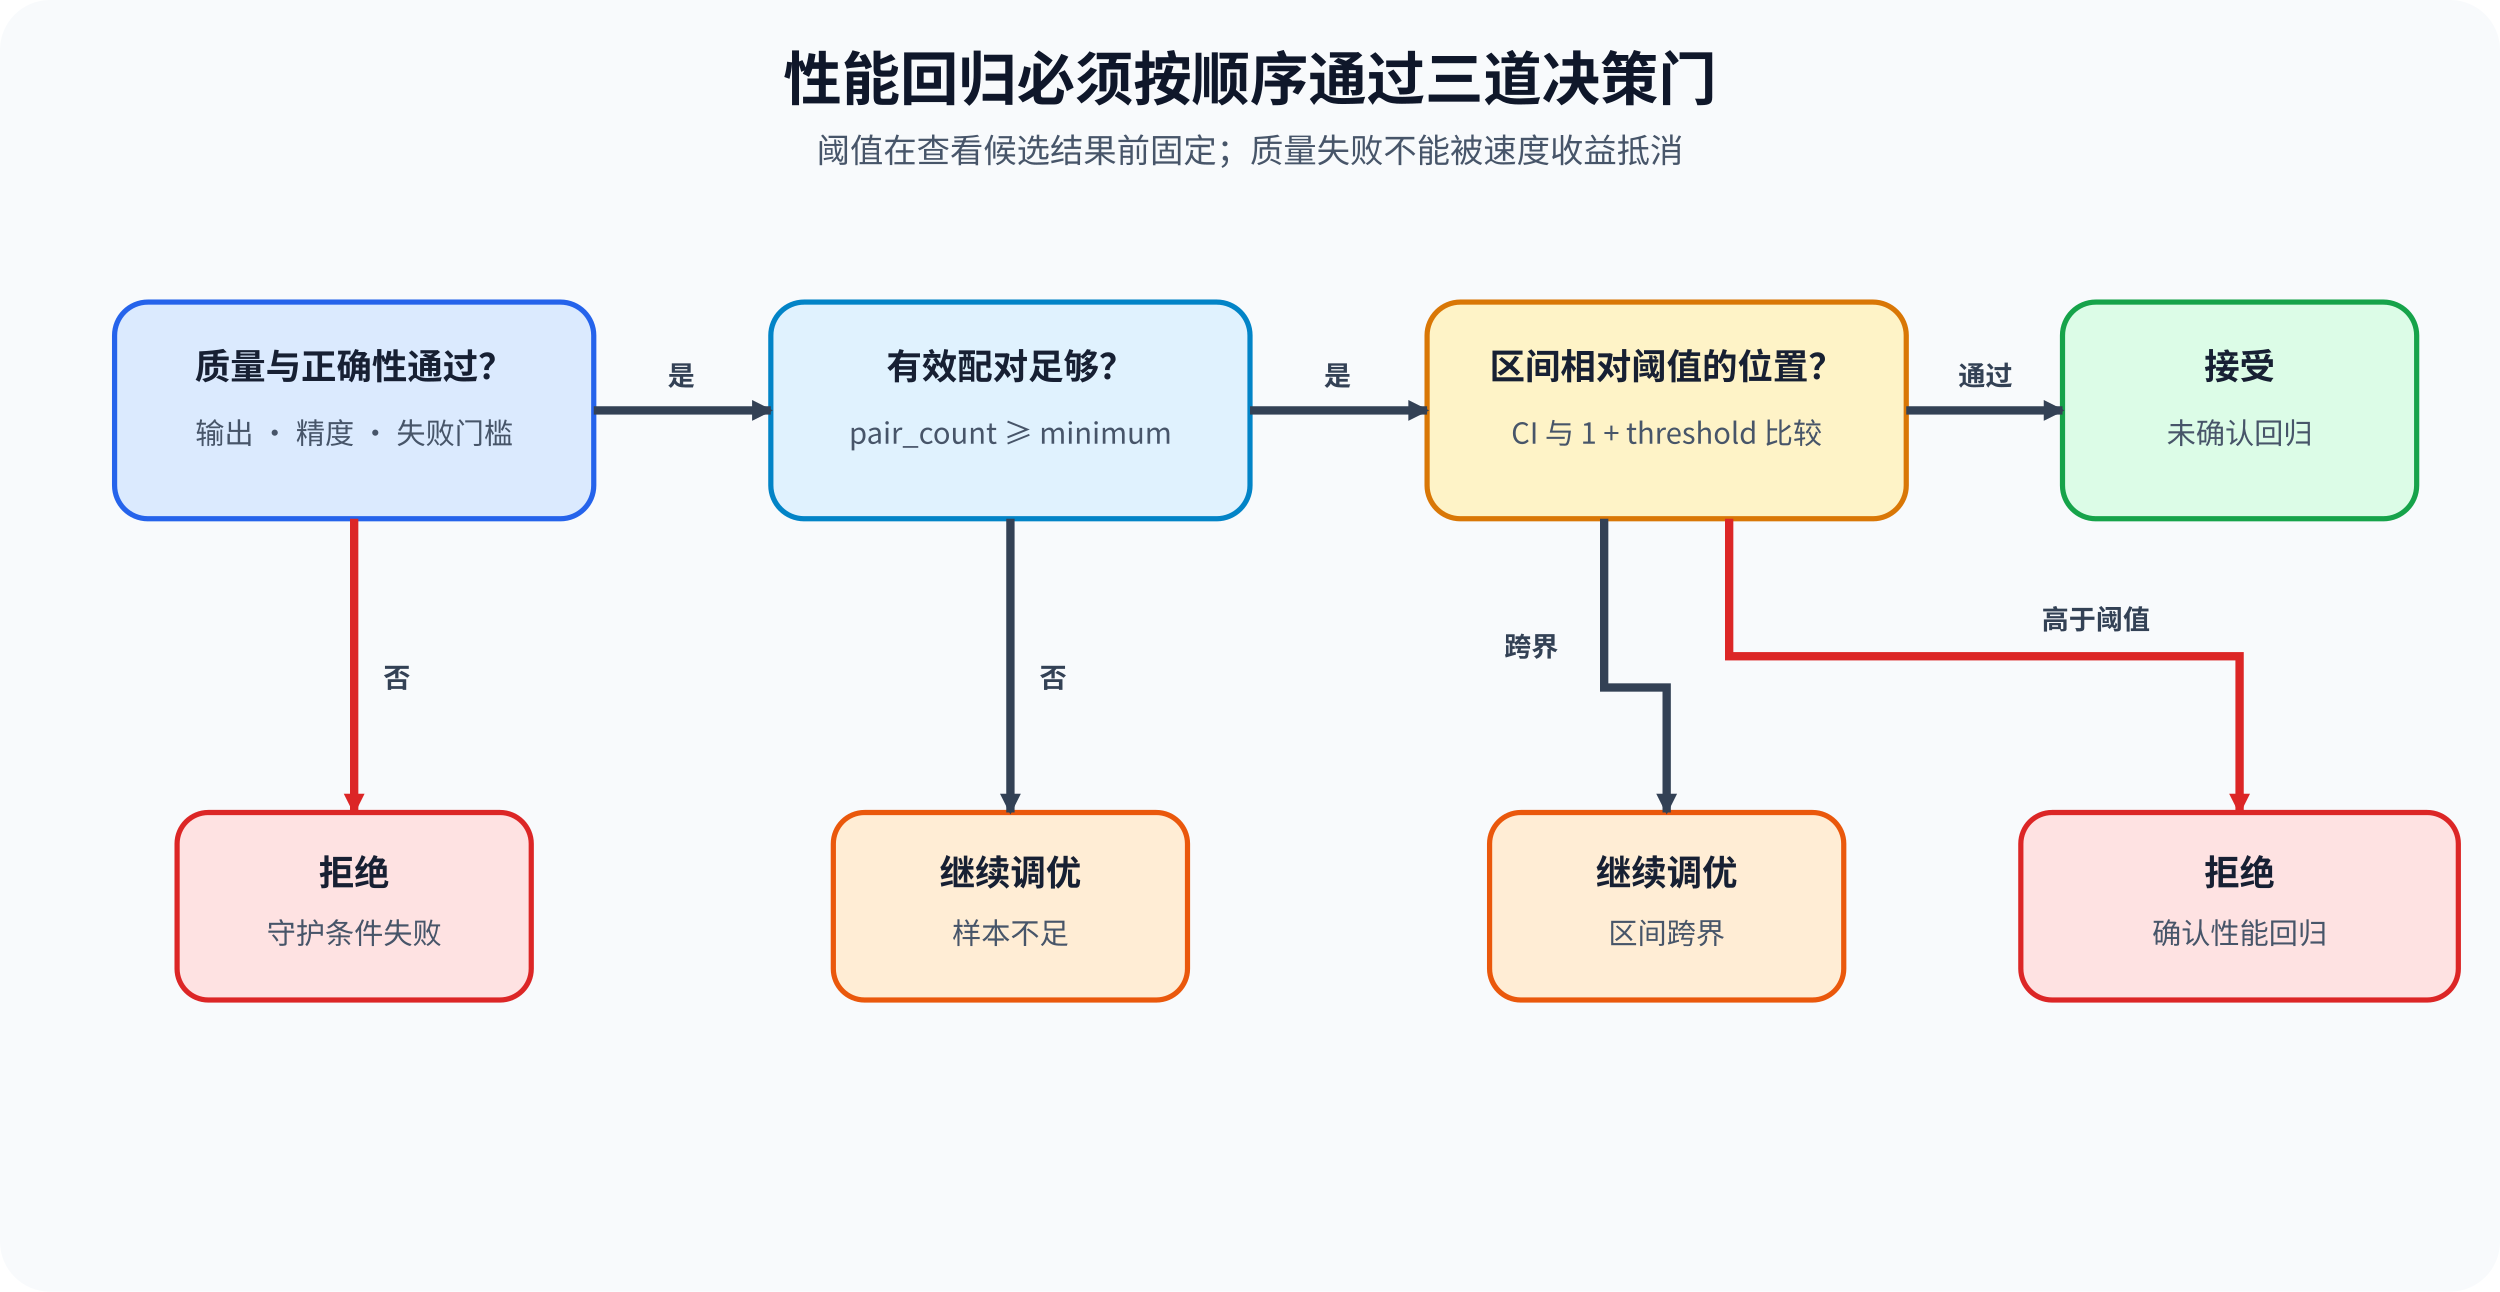
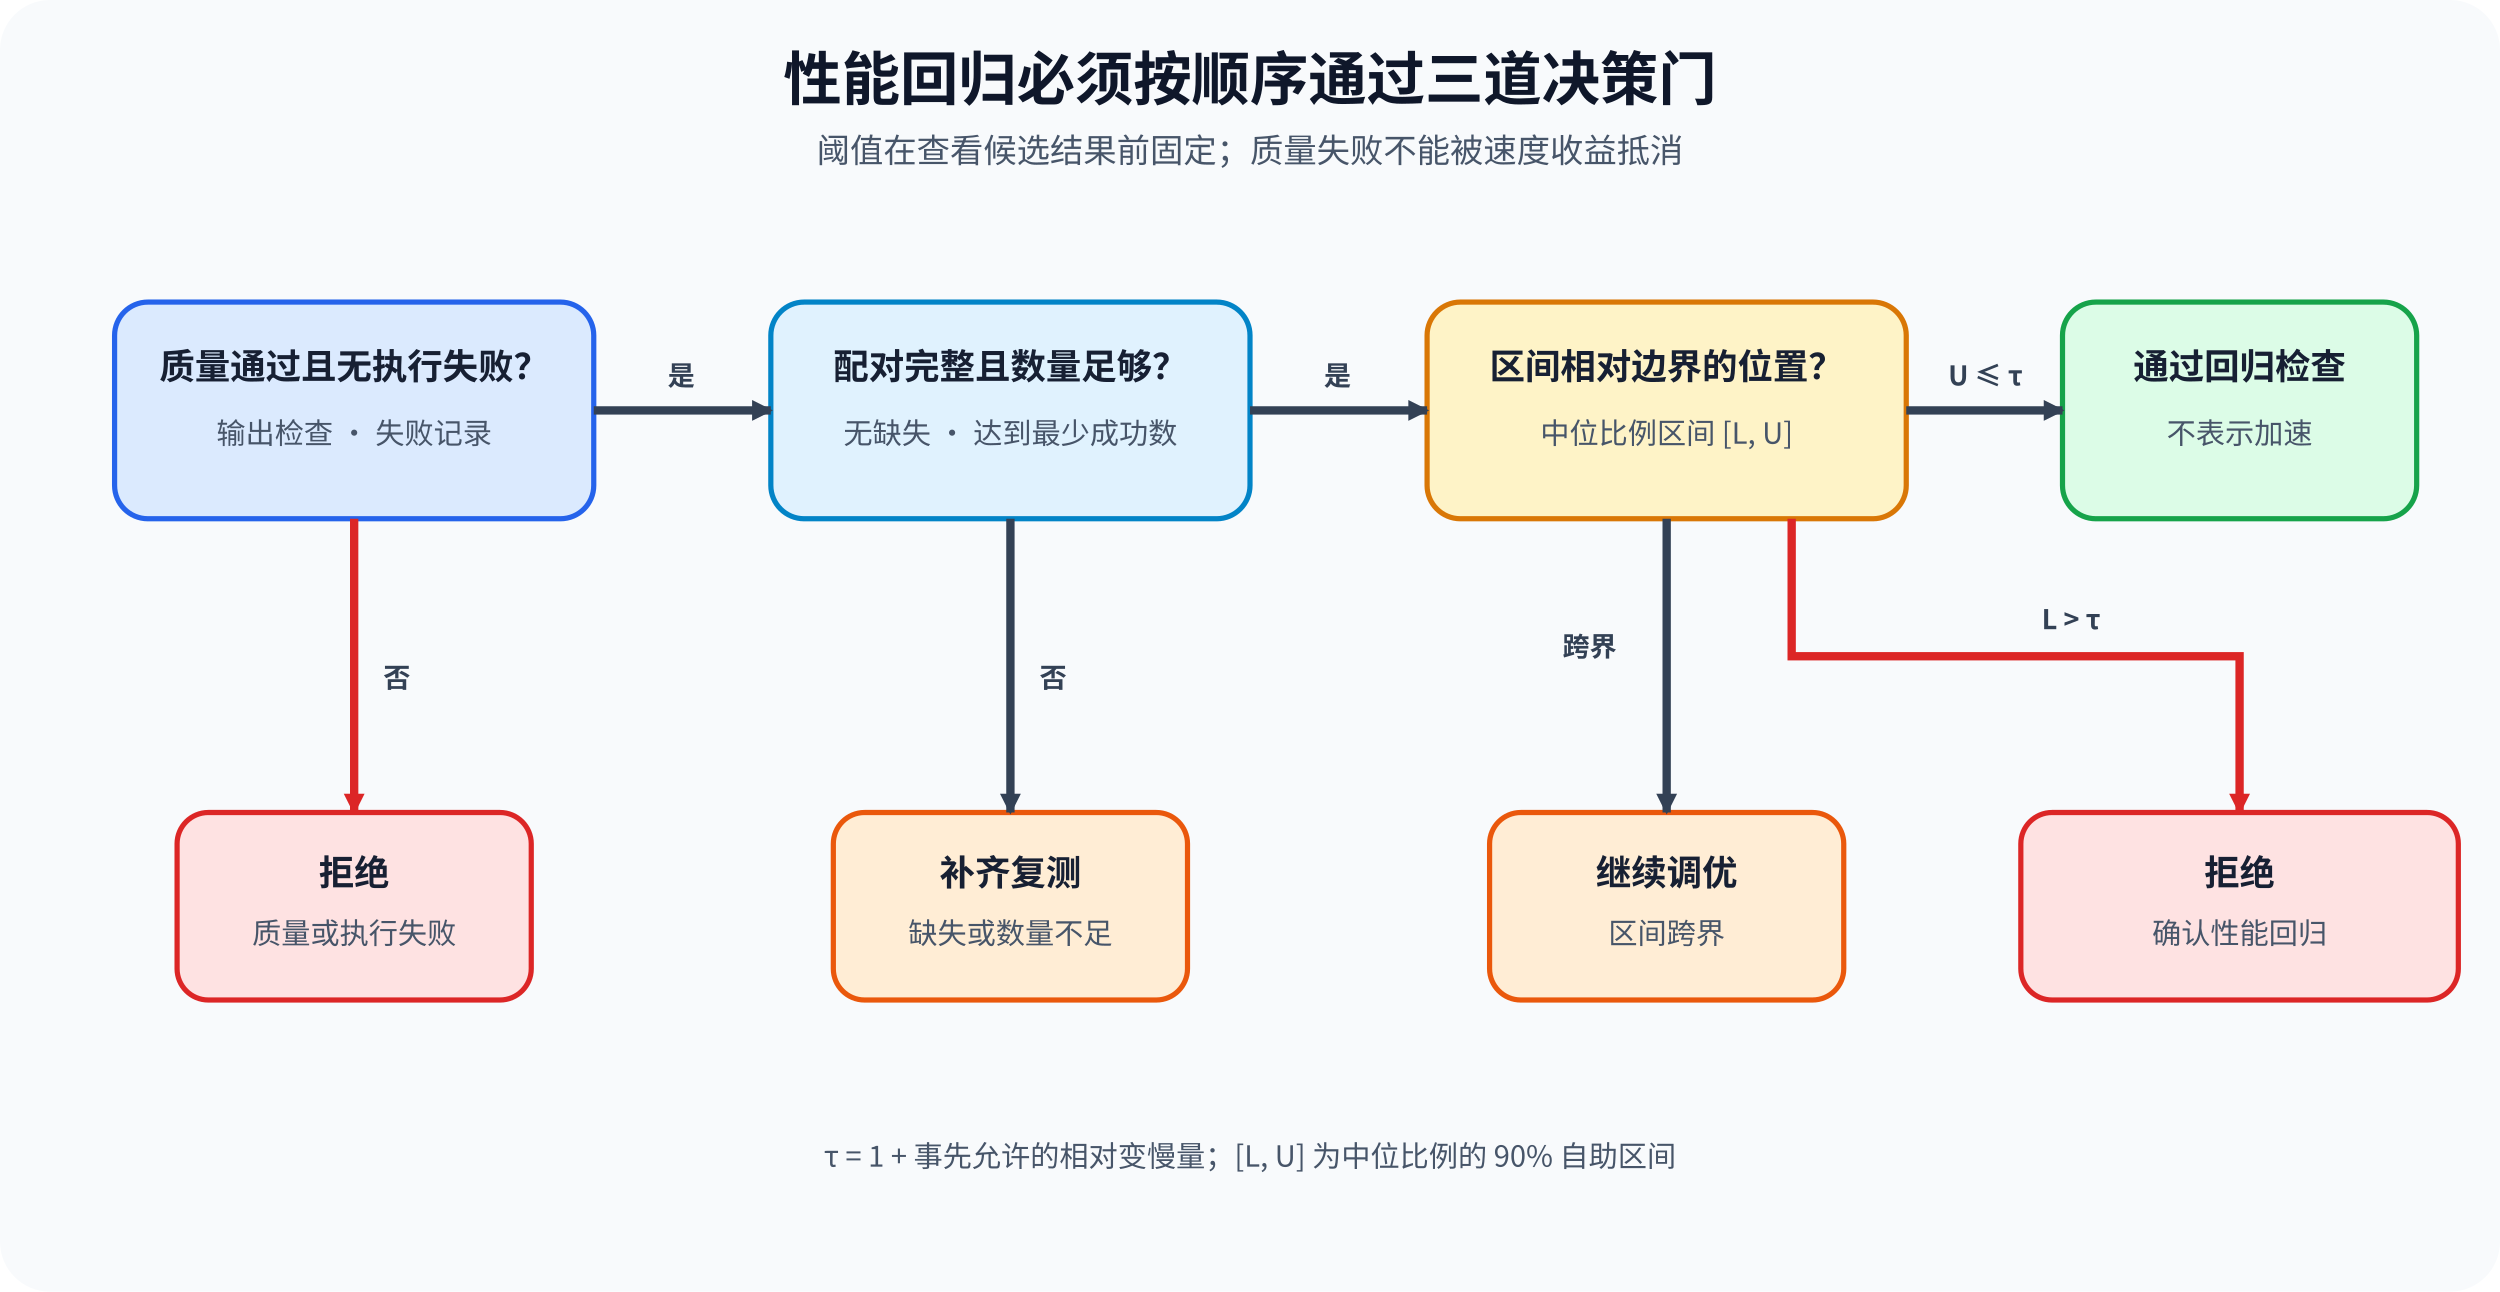
<svg xmlns="http://www.w3.org/2000/svg" width="1200" height="620" viewBox="0 0 1200 620" role="img" aria-labelledby="title desc">
  <defs>
    <marker id="arrow" markerWidth="10" markerHeight="10" refX="9" refY="5" orient="auto" markerUnits="userSpaceOnUse">
      <path d="M0 0L10 5L0 10Z" fill="#334155" />
    </marker>
    <marker id="bad-arrow" markerWidth="10" markerHeight="10" refX="9" refY="5" orient="auto" markerUnits="userSpaceOnUse">
      <path d="M0 0L10 5L0 10Z" fill="#dc2626" />
    </marker>
    <style>
      .title{font-family:"Noto Sans CJK SC",sans-serif;font-size:28px;font-weight:700;fill:#0f172a}.subtitle{font-family:"Noto Sans CJK SC",sans-serif;font-size:16px;fill:#475569}
      .head{font-family:"Noto Sans CJK SC",sans-serif;font-size:17px;font-weight:700;fill:#172033}.body{font-family:"Noto Sans CJK SC",sans-serif;font-size:14px;fill:#475569}.branch{font-family:"Noto Sans CJK SC",sans-serif;font-size:13px;font-weight:700;fill:#334155}
      .edge{fill:none;stroke:#334155;stroke-width:4;marker-end:url(#arrow)}.bad{fill:none;stroke:#dc2626;stroke-width:4;marker-end:url(#bad-arrow)}
    </style>
  </defs>
  <rect width="1200" height="620" rx="24" fill="#f8fafc" />
  <text x="600" y="48" text-anchor="middle" class="title">性能回归必须按顺序通过三道决策门</text>
  <text x="600" y="78" text-anchor="middle" class="subtitle">阈值在查看候选结果前固定；质量失败不能被速度收益抵消</text>
  <rect x="55" y="145" width="230" height="104" rx="16" fill="#dbeafe" stroke="#2563eb" stroke-width="2.5" />
-   <text x="170" y="182" text-anchor="middle" class="head">质量与正确性通过？</text>
-   <text x="170" y="213" text-anchor="middle" class="body">输出 · 精度 · 失败门槛</text>
+   <text x="170" y="182" text-anchor="middle" class="head">质量通过且无执行失败？</text>
+   <text x="170" y="213" text-anchor="middle" class="body">输出检查 · 失败记录</text>
  <rect x="370" y="145" width="230" height="104" rx="16" fill="#e0f2fe" stroke="#0284c7" stroke-width="2.5" />
-   <text x="485" y="182" text-anchor="middle" class="head">有效配对足够？</text>
-   <text x="485" y="213" text-anchor="middle" class="body">pair_count ≥ minimum</text>
+   <text x="485" y="182" text-anchor="middle" class="head">配对完整且数量足够？</text>
+   <text x="485" y="213" text-anchor="middle" class="body">无缺失 · 达到最少成功数</text>
  <rect x="685" y="145" width="230" height="104" rx="16" fill="#fef3c7" stroke="#d97706" stroke-width="2.5" />
-   <text x="800" y="182" text-anchor="middle" class="head">区间相对阈值的位置？</text>
-   <text x="800" y="213" text-anchor="middle" class="body">CI 与 1 + threshold 比较</text>
+   <text x="800" y="182" text-anchor="middle" class="head">区间相对边界的位置？</text>
+   <text x="800" y="213" text-anchor="middle" class="body">中位比例区间 [L, U]</text>
  <rect x="990" y="145" width="170" height="104" rx="16" fill="#dcfce7" stroke="#16a34a" stroke-width="2.5" />
-   <text x="1075" y="182" text-anchor="middle" class="head">接受</text>
-   <text x="1075" y="213" text-anchor="middle" class="body">未确认回归</text>
+   <text x="1075" y="182" text-anchor="middle" class="head">通过回归检查</text>
+   <text x="1075" y="213" text-anchor="middle" class="body">不表示加速</text>
  <path d="M285 197H370" class="edge" />
  <path d="M600 197H685" class="edge" />
  <path d="M915 197H990" class="edge" />
  <text x="327" y="185" text-anchor="middle" class="branch">是</text>
  <text x="642" y="185" text-anchor="middle" class="branch">是</text>
-   <text x="953" y="185" text-anchor="middle" class="branch">通过</text>
+   <text x="953" y="185" text-anchor="middle" class="branch">U ≤ τ</text>
  <rect x="85" y="390" width="170" height="90" rx="15" fill="#fee2e2" stroke="#dc2626" stroke-width="2.5" />
  <text x="170" y="425" text-anchor="middle" class="head">拒绝</text>
-   <text x="170" y="453" text-anchor="middle" class="body">守护条件失败</text>
+   <text x="170" y="453" text-anchor="middle" class="body">质量或执行失败</text>
  <rect x="400" y="390" width="170" height="90" rx="15" fill="#ffedd5" stroke="#ea580c" stroke-width="2.5" />
-   <text x="485" y="425" text-anchor="middle" class="head">继续调优</text>
-   <text x="485" y="453" text-anchor="middle" class="body">样本不足</text>
+   <text x="485" y="425" text-anchor="middle" class="head">补齐复测</text>
+   <text x="485" y="453" text-anchor="middle" class="body">缺失或数量不足</text>
  <rect x="715" y="390" width="170" height="90" rx="15" fill="#ffedd5" stroke="#ea580c" stroke-width="2.5" />
  <text x="800" y="425" text-anchor="middle" class="head">继续调优</text>
  <text x="800" y="453" text-anchor="middle" class="body">区间跨界</text>
  <rect x="970" y="390" width="210" height="90" rx="15" fill="#fee2e2" stroke="#dc2626" stroke-width="2.5" />
  <text x="1075" y="425" text-anchor="middle" class="head">拒绝</text>
  <text x="1075" y="453" text-anchor="middle" class="body">确认性能回归</text>
  <path d="M170 249V390" class="bad" />
  <path d="M485 249V390" class="edge" />
-   <path d="M770 249V330H800V390" class="edge" />
-   <path d="M830 249V315H1075V390" class="bad" />
+   <path d="M800 249V390" class="edge" />
+   <path d="M860 249V315H1075V390" class="bad" />
  <text x="184" y="330" class="branch" fill="#991b1b">否</text>
  <text x="499" y="330" class="branch">否</text>
-   <text x="722" y="315" class="branch">跨界</text>
-   <text x="980" y="302" class="branch" fill="#991b1b">高于阈值</text>
+   <text x="750" y="315" class="branch">跨界</text>
+   <text x="980" y="302" class="branch" fill="#991b1b">L &gt; τ</text>
+   <text x="600" y="560" text-anchor="middle" class="body">τ = 1 + 事先允许的相对变慢量；[L, U] 为中位比例的 90% 自助区间</text>
</svg>
